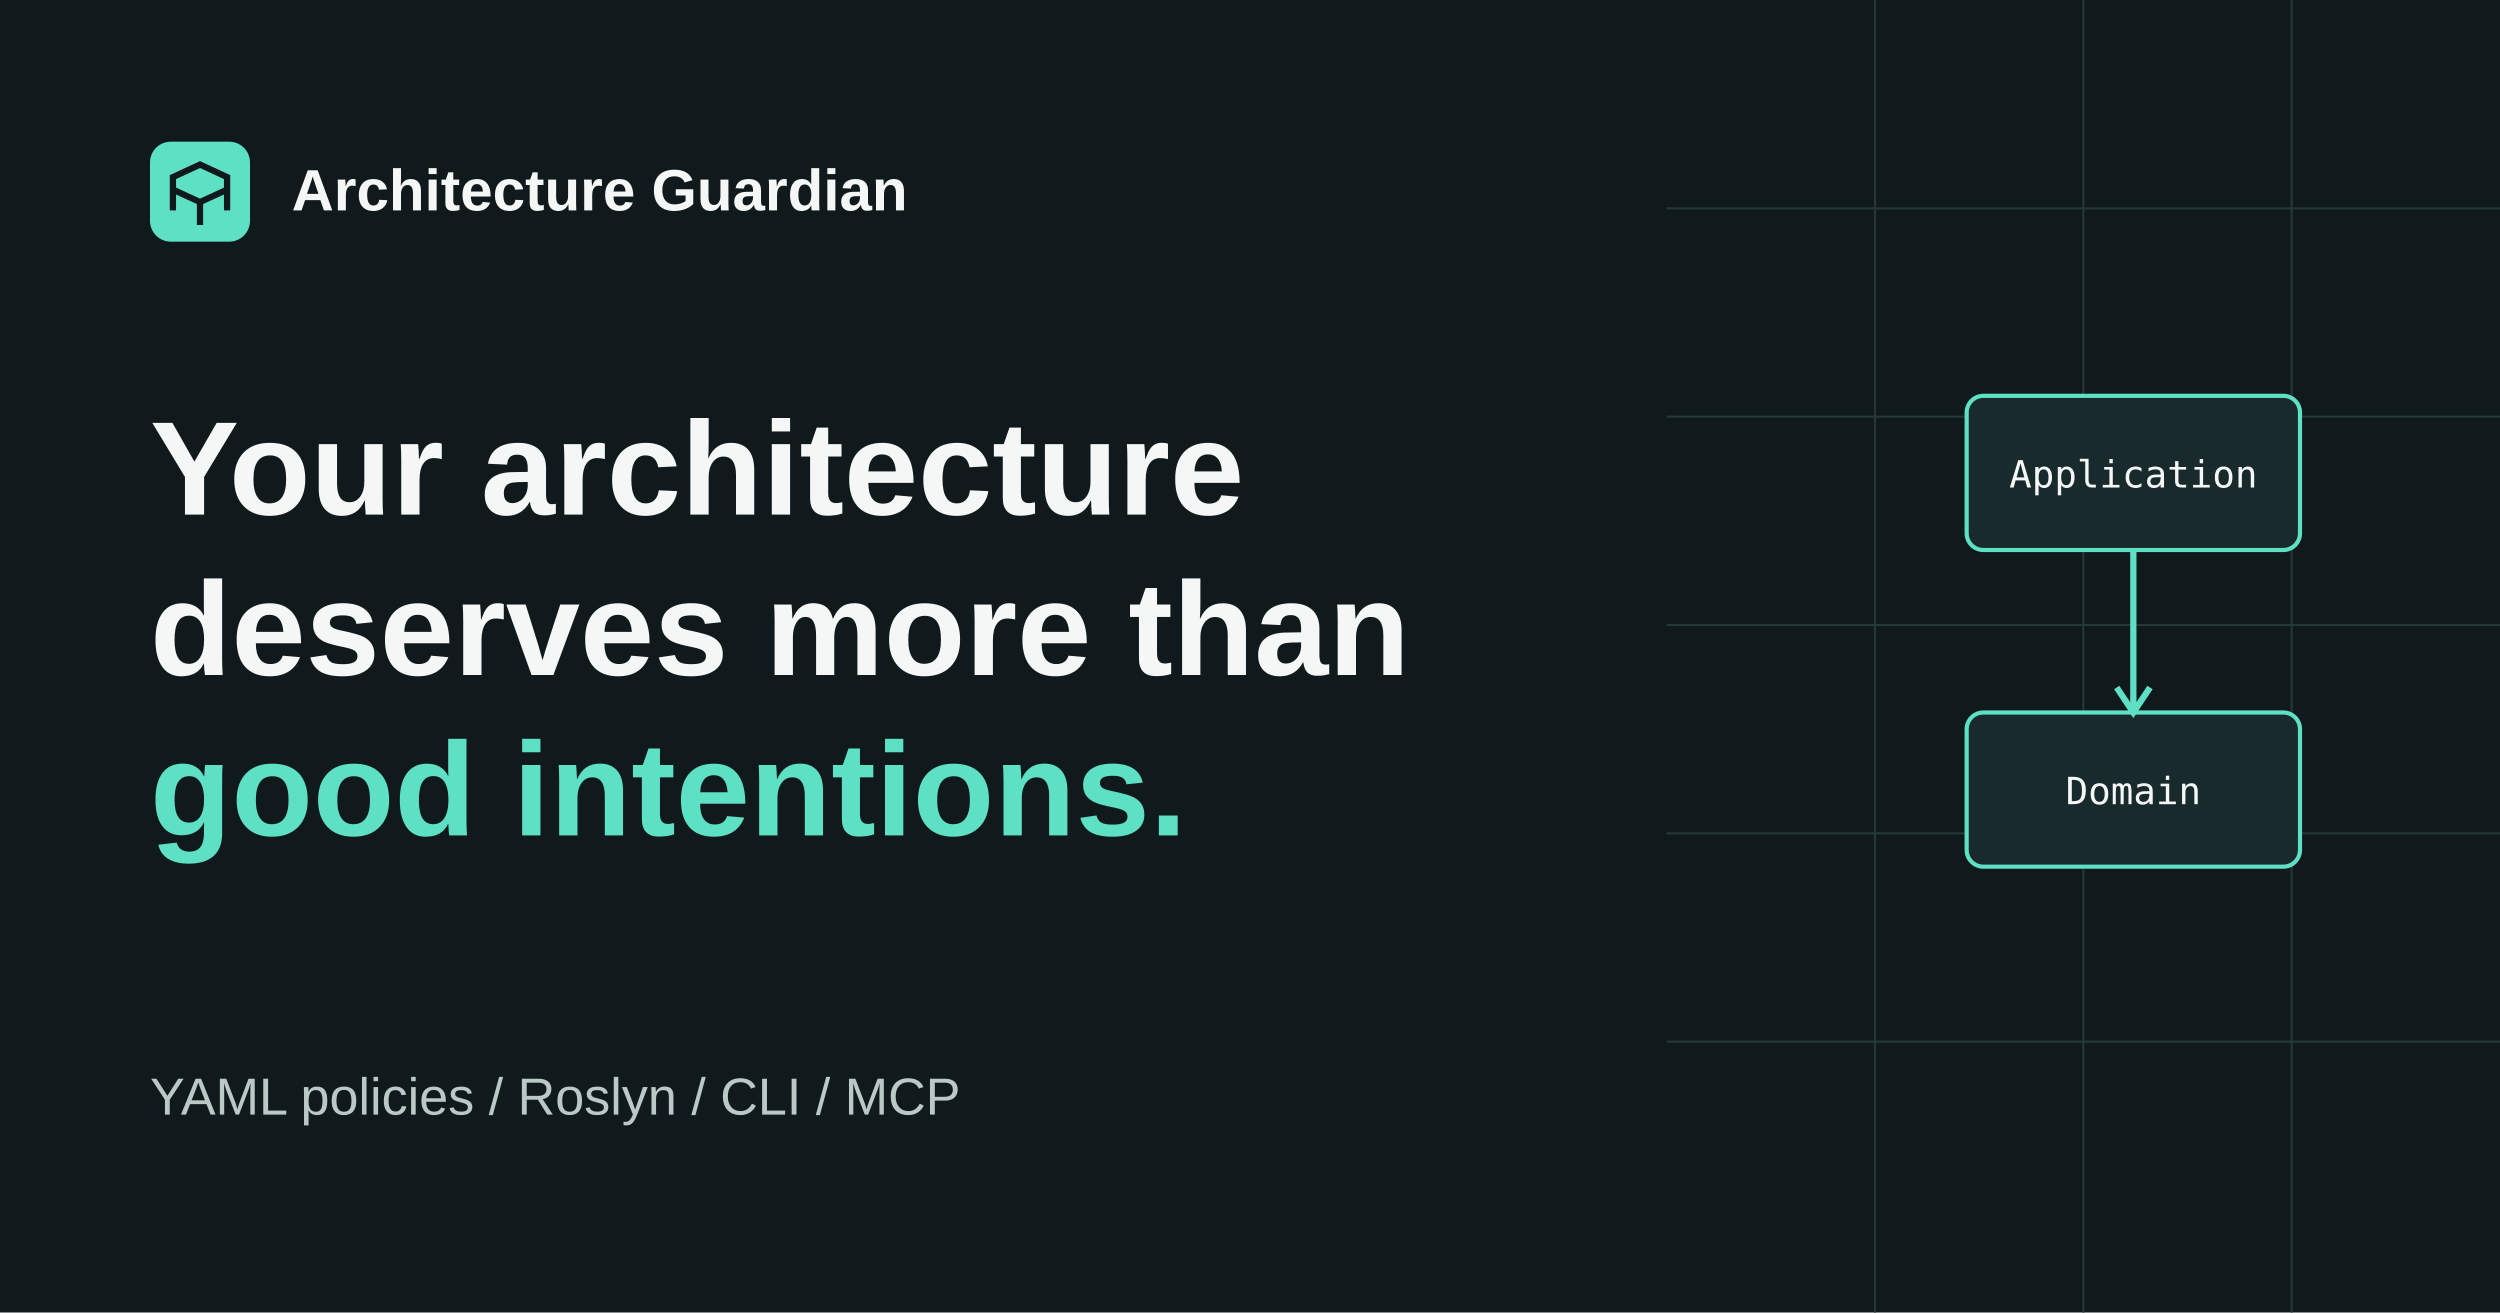
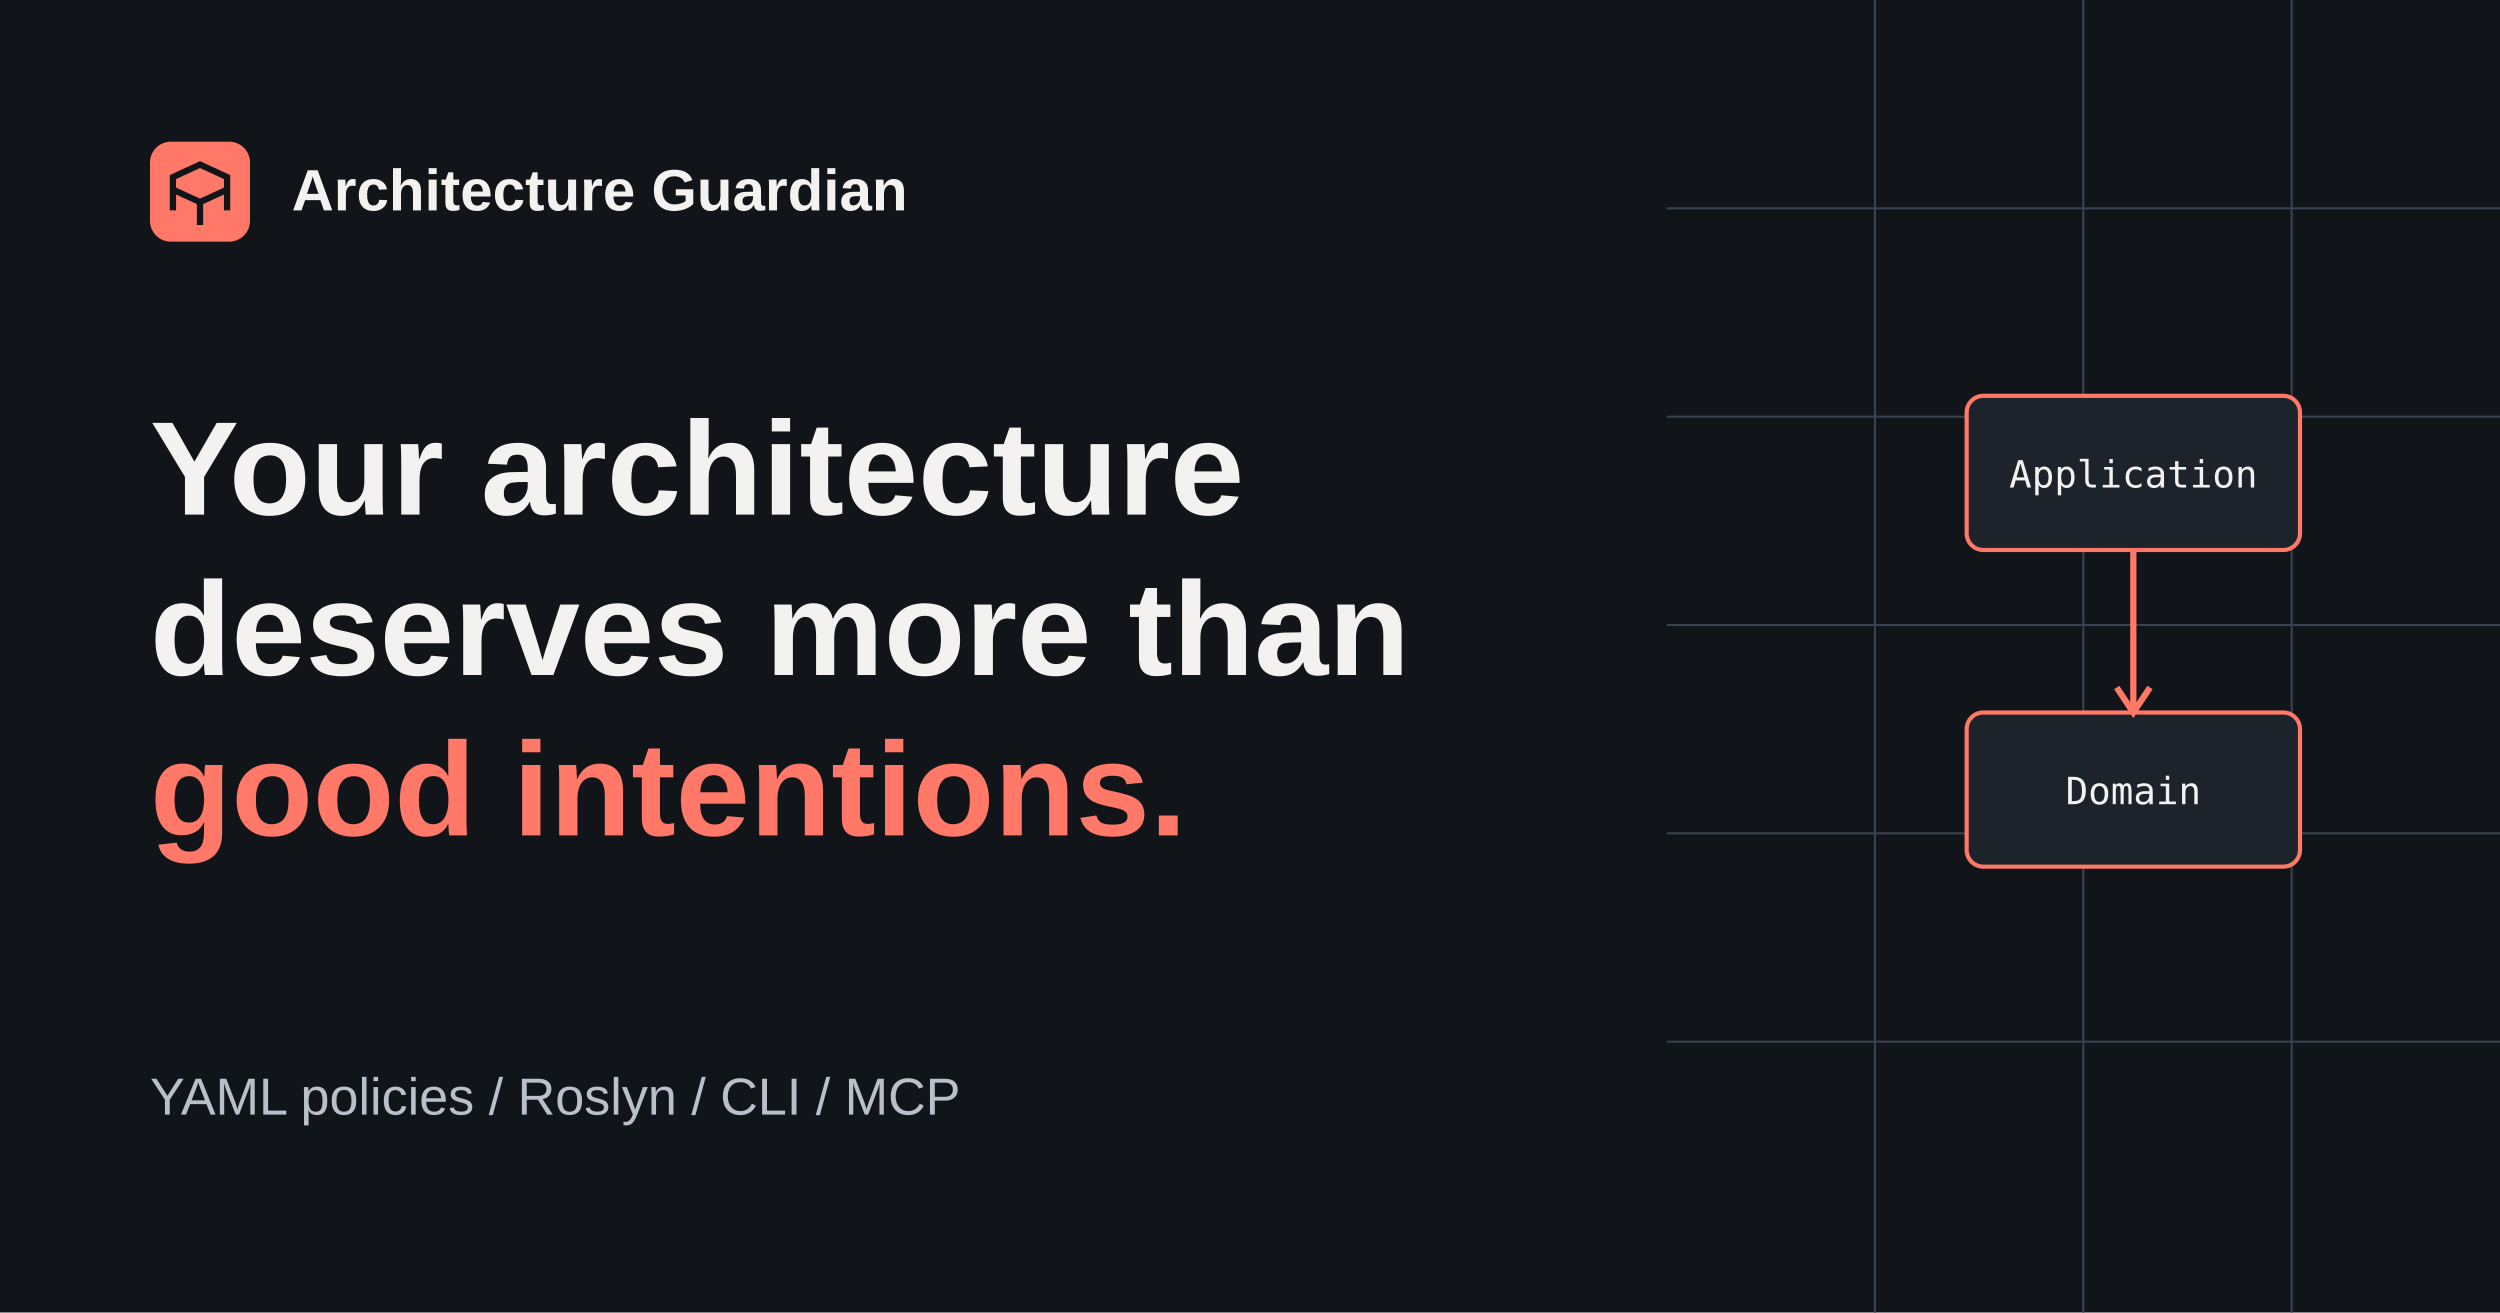
<svg xmlns="http://www.w3.org/2000/svg" width="1200" height="630" viewBox="0 0 1200 630">
-   <rect width="1200" height="630" fill="#101a1c" />
-   <path d="M900 0v630M1000 0v630M1100 0v630M800 100h400M800 200h400M800 300h400M800 400h400M800 500h400" stroke="#263739" />
-   <rect x="72" y="68" width="48" height="48" rx="10" fill="#5ee0c5" />
-   <path d="M83 101V85l13-6 13 6v16M83 91l13 6 13-6M96 97v11" fill="none" stroke="#101a1c" stroke-width="3" />
-   <g fill="#f4f7f6" font-family="Arial, sans-serif">
+   <rect width="1200" height="630" fill="#111419" />
+   <path d="M900 0v630M1000 0v630M1100 0v630M800 100h400M800 200h400M800 300h400M800 400h400M800 500h400" stroke="#39424f" />
+   <rect x="72" y="68" width="48" height="48" rx="10" fill="#ff7868" />
+   <path d="M83 101V85l13-6 13 6v16M83 91l13 6 13-6M96 97v11" fill="none" stroke="#111419" stroke-width="3" />
+   <g fill="#f4f2f0" font-family="Arial, sans-serif">
    <text x="140" y="101" font-size="28" font-weight="700">Architecture Guardian</text>
    <text x="72" y="247" font-size="64" font-weight="700">Your architecture</text>
    <text x="72" y="324" font-size="64" font-weight="700">deserves more than</text>
-     <text x="72" y="401" font-size="64" font-weight="700" fill="#5ee0c5">good intentions.</text>
-     <text x="72" y="535" font-size="25" fill="#bac9c6">YAML policies / Roslyn / CLI / MCP</text>
+     <text x="72" y="401" font-size="64" font-weight="700" fill="#ff7868">good intentions.</text>
+     <text x="72" y="535" font-size="25" fill="#b9c0c9">YAML policies / Roslyn / CLI / MCP</text>
  </g>
-   <g fill="#182a2b" stroke="#5ee0c5" stroke-width="2">
+   <g fill="#1d232b" stroke="#ff7868" stroke-width="2">
    <rect x="944" y="190" width="160" height="74" rx="8" />
    <rect x="944" y="342" width="160" height="74" rx="8" />
  </g>
-   <path d="M1024 264v78m-8-12 8 12 8-12" fill="none" stroke="#5ee0c5" stroke-width="3" />
-   <g fill="#f4f7f6" font-family="monospace" font-size="18" text-anchor="middle">
+   <path d="M1024 264v78m-8-12 8 12 8-12" fill="none" stroke="#ff7868" stroke-width="3" />
+   <g fill="#f4f2f0" font-family="monospace" font-size="18" text-anchor="middle">
    <text x="1024" y="234">Application</text>
    <text x="1024" y="386">Domain</text>
  </g>
</svg>
